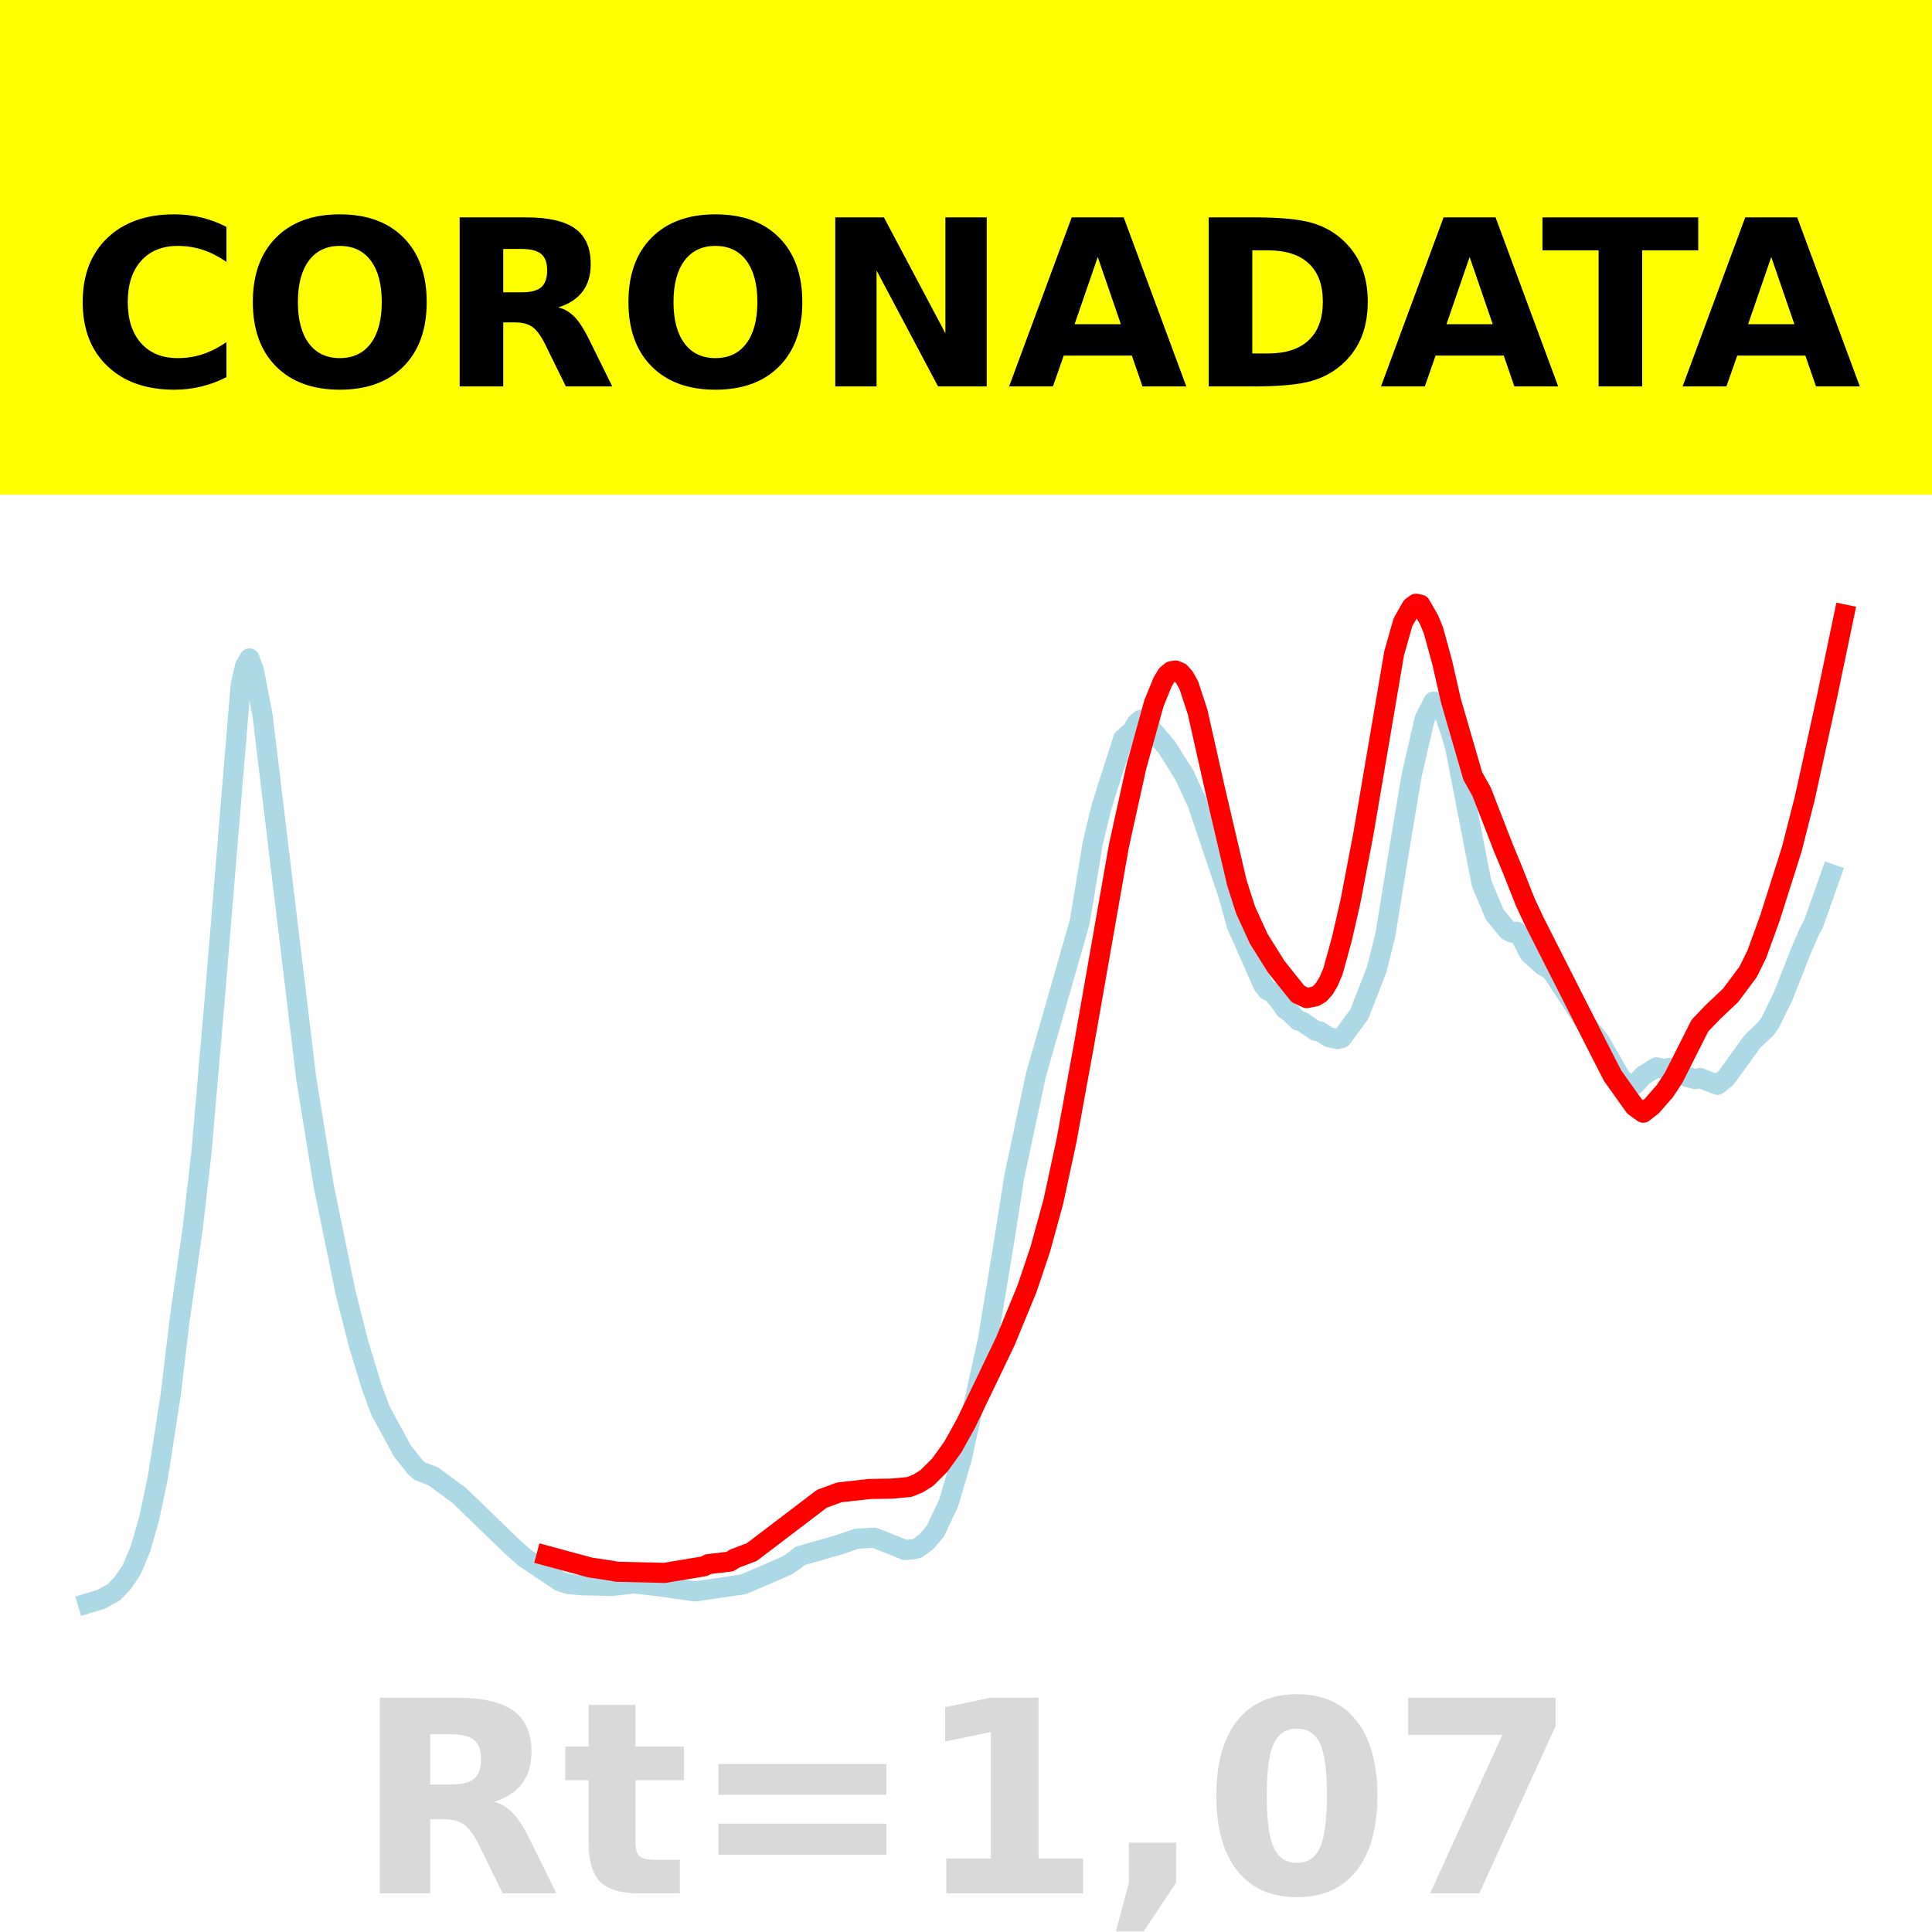
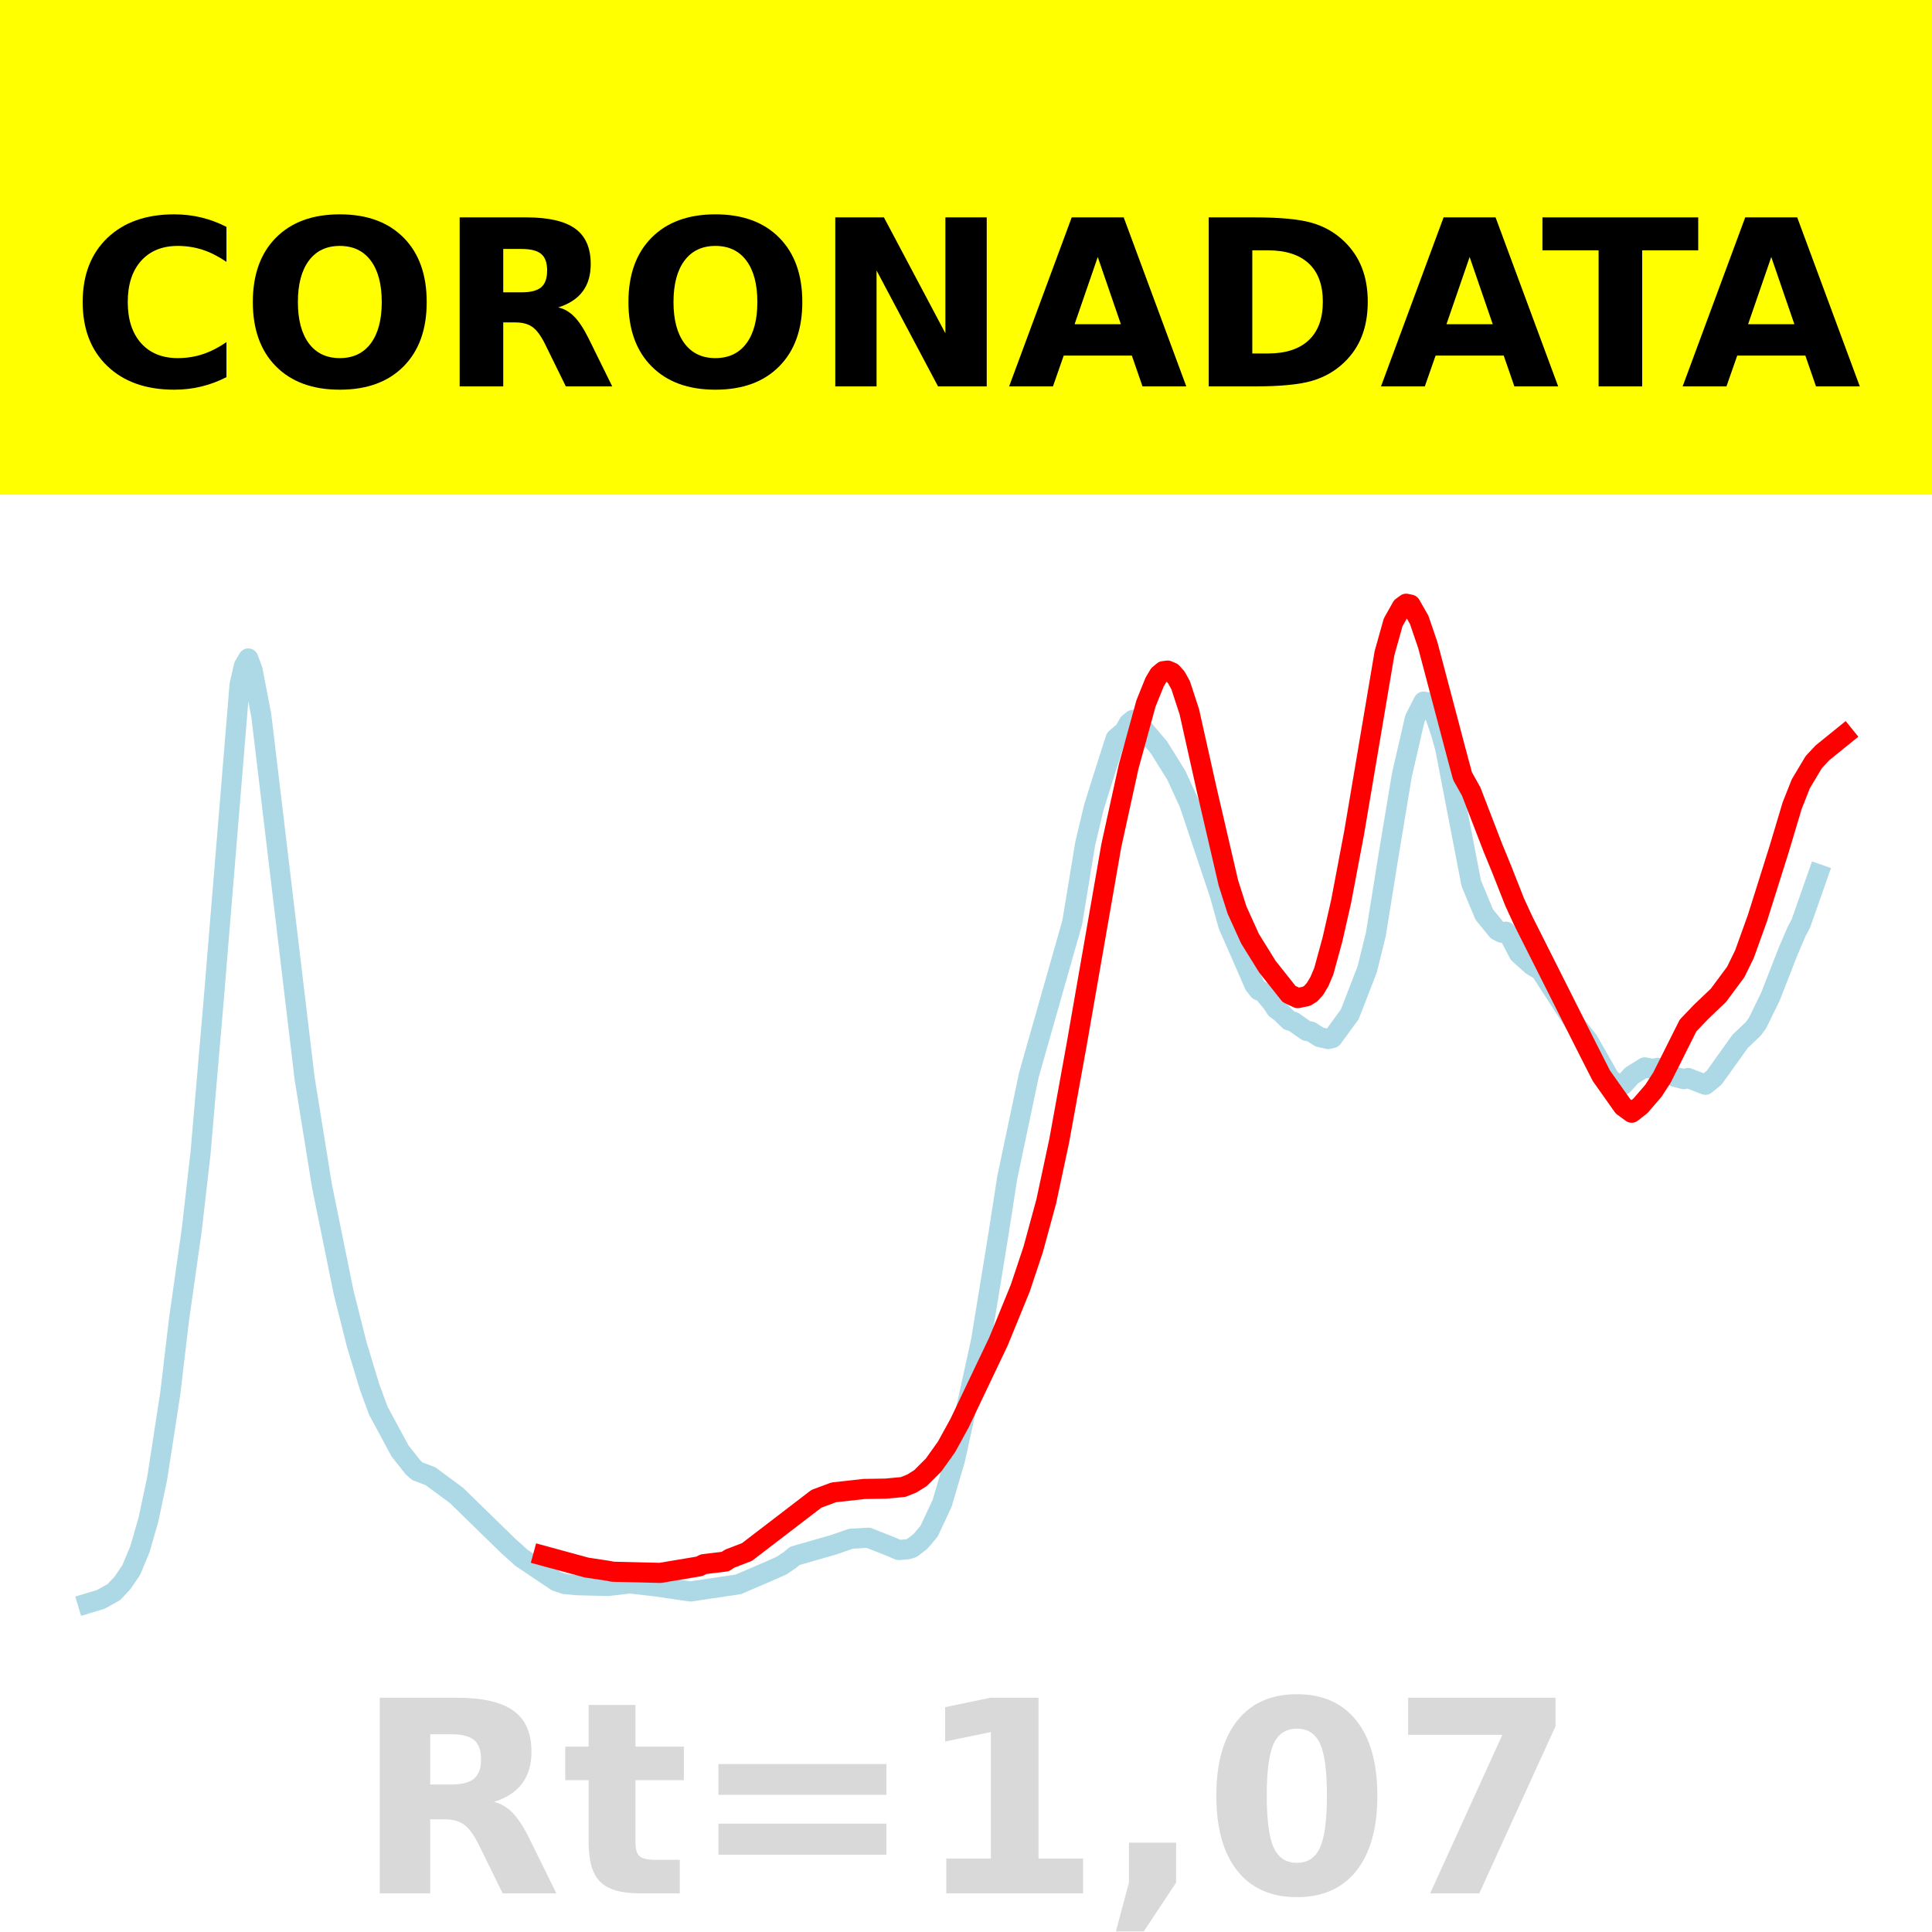
<svg xmlns="http://www.w3.org/2000/svg" xmlns:xlink="http://www.w3.org/1999/xlink" height="144pt" version="1.1" viewBox="0 0 144 144" width="144pt">
  <defs>
    <style type="text/css">*{stroke-linecap:butt;stroke-linejoin:round;}</style>
  </defs>
  <g id="figure_1">
    <g id="patch_1">
      <path d="M 0 144  L 144 144  L 144 0  L 0 0  z " style="fill:#ffffff;" />
    </g>
    <g id="axes_1">
      <g id="patch_2">
        <path d="M 0 144  L 144 144  L 144 0  L 0 0  z " style="fill:#ffffff;" />
      </g>
      <g id="line2d_1">
-         <path clip-path="url(#p83fded97ac)" d="M 6.545 119.501  L 7.522 119.207  L 8.499 118.667  L 9.151 117.979  L 9.802 117.028  L 10.453 115.486  L 11.104 113.238  L 11.756 110.175  L 12.733 103.893  L 13.384 98.423  L 14.361 91.573  L 15.012 85.928  L 15.989 74.632  L 17.943 51.029  L 18.269 49.631  L 18.594 49.079  L 18.92 49.952  L 19.571 53.324  L 22.828 80.394  L 24.13 88.408  L 25.758 96.342  L 26.735 100.198  L 27.712 103.402  L 28.364 105.151  L 29.992 108.148  L 30.969 109.374  L 31.294 109.66  L 32.271 110.025  L 34.225 111.458  L 38.133 115.24  L 39.11 116.111  L 41.715 117.851  L 42.366 118.068  L 43.343 118.153  L 45.623 118.208  L 47.251 118.017  L 49.205 118.241  L 50.507 118.433  L 51.81 118.617  L 55.392 118.088  L 57.672 117.116  L 58.649 116.685  L 59.3 116.247  L 59.626 115.97  L 62.556 115.135  L 63.859 114.685  L 65.161 114.615  L 66.79 115.254  L 67.441 115.53  L 68.092 115.475  L 68.418 115.381  L 69.069 114.89  L 69.72 114.116  L 70.697 112.044  L 71.674 108.747  L 73.628 99.889  L 74.931 91.965  L 75.582 87.788  L 77.21 80.121  L 80.467 68.753  L 81.444 62.861  L 82.095 60.157  L 82.746 58.089  L 83.723 55.049  L 84.374 54.495  L 84.7 53.92  L 85.026 53.655  L 85.351 53.801  L 86.98 55.71  L 88.282 57.785  L 89.259 59.901  L 91.539 66.661  L 92.19 68.981  L 92.841 70.446  L 94.144 73.406  L 94.469 73.818  L 94.795 73.944  L 95.446 74.711  L 95.772 75.202  L 96.098 75.429  L 96.749 76.058  L 97.075 76.155  L 98.052 76.833  L 98.377 76.882  L 99.028 77.296  L 99.68 77.445  L 100.005 77.368  L 101.308 75.597  L 102.611 72.262  L 103.262 69.651  L 104.239 63.627  L 105.216 57.782  L 106.193 53.564  L 106.844 52.297  L 107.17 52.353  L 107.495 52.729  L 108.147 54.616  L 108.472 55.768  L 110.426 65.831  L 111.403 68.161  L 112.38 69.349  L 112.706 69.515  L 113.031 69.442  L 113.357 69.85  L 114.008 71.087  L 114.985 71.956  L 115.636 72.343  L 118.242 76.337  L 119.218 77.58  L 120.847 80.412  L 121.498 80.882  L 121.824 80.864  L 122.475 80.162  L 123.452 79.556  L 124.103 79.681  L 124.429 79.59  L 125.08 79.813  L 125.731 80.264  L 126.383 80.432  L 126.708 80.348  L 128.011 80.853  L 128.662 80.33  L 130.616 77.621  L 131.593 76.697  L 131.919 76.261  L 132.896 74.276  L 134.198 70.961  L 134.849 69.451  L 135.175 68.843  L 136.478 65.16  L 136.478 65.16  " style="fill:none;stroke:#add8e6;stroke-linecap:square;stroke-width:1.5;" />
+         <path clip-path="url(#p08301d452a)" d="M 6.545 119.501  L 7.515 119.207  L 8.485 118.667  L 9.131 117.979  L 9.778 117.028  L 10.424 115.486  L 11.071 113.238  L 11.717 110.175  L 12.687 103.893  L 13.333 98.423  L 14.303 91.573  L 14.949 85.928  L 15.919 74.632  L 17.859 51.029  L 18.182 49.631  L 18.505 49.079  L 18.828 49.952  L 19.475 53.324  L 22.707 80.394  L 24 88.408  L 25.616 96.342  L 26.586 100.198  L 27.556 103.402  L 28.202 105.151  L 29.818 108.148  L 30.788 109.374  L 31.111 109.66  L 32.081 110.025  L 34.02 111.458  L 37.899 115.24  L 38.869 116.111  L 41.455 117.851  L 42.101 118.068  L 43.071 118.153  L 45.333 118.208  L 46.949 118.017  L 48.889 118.241  L 50.182 118.433  L 51.475 118.617  L 55.03 118.088  L 57.293 117.116  L 58.263 116.685  L 58.909 116.247  L 59.232 115.97  L 62.141 115.135  L 63.434 114.685  L 64.727 114.615  L 66.343 115.254  L 66.99 115.53  L 67.636 115.475  L 67.96 115.381  L 68.606 114.89  L 69.253 114.116  L 70.222 112.044  L 71.192 108.747  L 73.131 99.889  L 74.424 91.965  L 75.071 87.788  L 76.687 80.121  L 79.919 68.753  L 80.889 62.861  L 81.535 60.157  L 82.182 58.089  L 83.152 55.049  L 83.798 54.495  L 84.121 53.92  L 84.444 53.655  L 84.768 53.801  L 86.384 55.71  L 87.677 57.785  L 88.646 59.901  L 90.909 66.661  L 91.556 68.981  L 92.202 70.446  L 93.495 73.406  L 93.818 73.818  L 94.141 73.944  L 94.788 74.711  L 95.111 75.202  L 95.434 75.429  L 96.081 76.058  L 96.404 76.155  L 97.374 76.833  L 97.697 76.882  L 98.343 77.296  L 98.99 77.445  L 99.313 77.368  L 100.606 75.597  L 101.899 72.262  L 102.545 69.651  L 103.515 63.627  L 104.485 57.782  L 105.455 53.564  L 106.101 52.297  L 106.424 52.353  L 106.747 52.729  L 107.394 54.616  L 107.717 55.768  L 109.657 65.831  L 110.626 68.161  L 111.596 69.349  L 111.919 69.515  L 112.242 69.442  L 112.566 69.85  L 113.212 71.087  L 114.182 71.956  L 114.828 72.343  L 117.414 76.337  L 118.384 77.58  L 120 80.412  L 120.646 80.882  L 120.97 80.864  L 121.616 80.162  L 122.586 79.556  L 123.232 79.681  L 123.556 79.59  L 124.202 79.813  L 124.848 80.264  L 125.495 80.432  L 125.818 80.348  L 127.111 80.853  L 127.758 80.33  L 129.697 77.621  L 130.667 76.697  L 130.99 76.261  L 131.96 74.276  L 133.253 70.961  L 133.899 69.451  L 134.222 68.843  L 135.515 65.16  L 135.515 65.16  " style="fill:none;stroke:#add8e6;stroke-linecap:square;stroke-width:1.5;" />
      </g>
      <g id="line2d_2">
-         <path clip-path="url(#p83fded97ac)" d="M 40.738 115.954  L 43.995 116.835  L 45.623 117.079  L 45.948 117.147  L 49.531 117.234  L 52.461 116.746  L 52.787 116.584  L 54.415 116.389  L 54.741 116.174  L 56.043 115.676  L 61.254 111.713  L 62.556 111.231  L 64.836 110.979  L 66.464 110.953  L 67.767 110.832  L 68.418 110.574  L 69.069 110.171  L 70.046 109.203  L 71.023 107.847  L 72 106.083  L 74.931 99.976  L 76.559 96.024  L 77.536 93.116  L 78.513 89.552  L 79.49 85.021  L 80.792 77.885  L 83.398 63.046  L 84.7 57.146  L 86.003 52.432  L 86.654 50.832  L 86.98 50.292  L 87.305 50.024  L 87.631 49.982  L 87.957 50.123  L 88.282 50.489  L 88.608 51.074  L 89.259 53.054  L 90.562 58.843  L 92.19 65.804  L 92.841 67.832  L 93.818 69.969  L 95.121 72.05  L 96.749 74.089  L 97.4 74.393  L 98.052 74.257  L 98.377 74.058  L 98.703 73.7  L 99.028 73.156  L 99.354 72.391  L 100.005 70.027  L 100.657 67.188  L 101.634 62.07  L 103.913 48.686  L 104.564 46.385  L 105.216 45.237  L 105.541 45  L 105.867 45.068  L 106.518 46.201  L 106.844 47.001  L 107.495 49.38  L 108.147 52.243  L 109.775 57.848  L 110.426 59.003  L 112.054 63.195  L 112.706 64.766  L 113.682 67.228  L 114.334 68.63  L 119.218 78.271  L 120.195 80.176  L 121.824 82.462  L 122.475 82.933  L 123.126 82.426  L 124.103 81.306  L 124.754 80.306  L 126.708 76.434  L 127.685 75.419  L 128.988 74.188  L 130.29 72.444  L 130.942 71.122  L 131.919 68.429  L 133.547 63.304  L 134.524 59.467  L 136.152 52.046  L 137.455 45.803  L 137.455 45.803  " style="fill:none;stroke:#ff0000;stroke-linecap:square;stroke-width:1.5;" />
+         <path clip-path="url(#p08301d452a)" d="M 40.485 115.954  L 43.717 116.835  L 45.333 117.079  L 45.657 117.147  L 49.212 117.234  L 52.121 116.746  L 52.444 116.584  L 54.061 116.389  L 54.384 116.174  L 55.677 115.676  L 60.848 111.713  L 62.141 111.231  L 64.404 110.979  L 66.02 110.953  L 67.313 110.832  L 67.96 110.574  L 68.606 110.171  L 69.576 109.203  L 70.545 107.847  L 71.515 106.083  L 74.424 99.976  L 76.04 96.024  L 77.01 93.116  L 77.98 89.552  L 78.949 85.021  L 80.242 77.885  L 82.828 63.046  L 84.121 57.146  L 85.414 52.432  L 86.061 50.832  L 86.384 50.292  L 86.707 50.024  L 87.03 49.982  L 87.354 50.123  L 87.677 50.489  L 88 51.074  L 88.646 53.054  L 89.939 58.843  L 91.556 65.804  L 92.202 67.832  L 93.172 69.969  L 94.465 72.05  L 96.081 74.089  L 96.727 74.393  L 97.374 74.257  L 97.697 74.058  L 98.02 73.7  L 98.343 73.156  L 98.667 72.391  L 99.313 70.027  L 99.96 67.188  L 100.929 62.07  L 103.192 48.686  L 103.838 46.385  L 104.485 45.237  L 104.808 45  L 105.131 45.068  L 105.778 46.201  L 106.424 48.097  L 108.687 56.655  L 109.01 57.848  L 109.657 59.003  L 111.273 63.195  L 111.919 64.766  L 112.889 67.228  L 113.535 68.63  L 118.384 78.271  L 119.354 80.176  L 120.97 82.462  L 121.616 82.933  L 122.263 82.426  L 123.232 81.306  L 123.879 80.306  L 125.818 76.434  L 126.788 75.419  L 128.081 74.188  L 129.374 72.443  L 130.02 71.122  L 130.99 68.426  L 132.606 63.292  L 133.576 60.05  L 134.222 58.419  L 135.192 56.797  L 135.838 56.109  L 137.455 54.799  L 137.455 54.799  " style="fill:none;stroke:#ff0000;stroke-linecap:square;stroke-width:1.5;" />
      </g>
      <g id="patch_3">
        <path d="M 0 144  L 0 0  " style="fill:none;stroke:#ffffff;stroke-linecap:square;stroke-linejoin:miter;stroke-width:0.8;" />
      </g>
      <g id="patch_4">
        <path d="M 144 144  L 144 0  " style="fill:none;stroke:#ffffff;stroke-linecap:square;stroke-linejoin:miter;stroke-width:0.8;" />
      </g>
      <g id="patch_5">
        <path d="M 0 144  L 144 144  " style="fill:none;stroke:#ffffff;stroke-linecap:square;stroke-linejoin:miter;stroke-width:0.8;" />
      </g>
      <g id="patch_6">
        <path d="M 0 0  L 144 0  " style="fill:none;stroke:#ffffff;stroke-linecap:square;stroke-linejoin:miter;stroke-width:0.8;" />
      </g>
    </g>
    <g id="text_1">
      <g id="patch_7">
        <path d="M -64.848 36.368  L 208.848 36.368  L 208.848 -7.654  L -64.848 -7.654  z " style="fill:#ffff00;stroke:#ffff00;stroke-linejoin:miter;" />
      </g>
      <g transform="translate(72 9.45018)scale(0.1728 -0.1728)" />
      <g transform="translate(-60.87375 28.8)scale(0.1728 -0.1728)">
        <defs>
          <path id="DejaVuSans-Bold-32" />
          <path d="M 67 4  Q 61.812 1.312 56.203 -0.047  Q 50.594 -1.422 44.484 -1.422  Q 26.266 -1.422 15.625 8.766  Q 4.984 18.953 4.984 36.375  Q 4.984 53.859 15.625 64.031  Q 26.266 74.219 44.484 74.219  Q 50.594 74.219 56.203 72.844  Q 61.812 71.484 67 68.797  L 67 53.719  Q 61.766 57.281 56.688 58.938  Q 51.609 60.594 46 60.594  Q 35.938 60.594 30.172 54.141  Q 24.422 47.703 24.422 36.375  Q 24.422 25.094 30.172 18.641  Q 35.938 12.203 46 12.203  Q 51.609 12.203 56.688 13.859  Q 61.766 15.531 67 19.094  z " id="DejaVuSans-Bold-67" />
          <path d="M 42.484 60.594  Q 33.891 60.594 29.156 54.25  Q 24.422 47.906 24.422 36.375  Q 24.422 24.906 29.156 18.547  Q 33.891 12.203 42.484 12.203  Q 51.125 12.203 55.859 18.547  Q 60.594 24.906 60.594 36.375  Q 60.594 47.906 55.859 54.25  Q 51.125 60.594 42.484 60.594  z M 42.484 74.219  Q 60.062 74.219 70.016 64.156  Q 79.984 54.109 79.984 36.375  Q 79.984 18.703 70.016 8.641  Q 60.062 -1.422 42.484 -1.422  Q 24.953 -1.422 14.969 8.641  Q 4.984 18.703 4.984 36.375  Q 4.984 54.109 14.969 64.156  Q 24.953 74.219 42.484 74.219  z " id="DejaVuSans-Bold-79" />
          <path d="M 35.891 40.578  Q 41.797 40.578 44.359 42.766  Q 46.922 44.969 46.922 50  Q 46.922 54.984 44.359 57.125  Q 41.797 59.281 35.891 59.281  L 27.984 59.281  L 27.984 40.578  z M 27.984 27.594  L 27.984 0  L 9.188 0  L 9.188 72.906  L 37.891 72.906  Q 52.297 72.906 59 68.062  Q 65.719 63.234 65.719 52.781  Q 65.719 45.562 62.219 40.922  Q 58.734 36.281 51.703 34.078  Q 55.562 33.203 58.609 30.094  Q 61.672 27 64.797 20.703  L 75 0  L 54.984 0  L 46.094 18.109  Q 43.406 23.578 40.641 25.578  Q 37.891 27.594 33.297 27.594  z " id="DejaVuSans-Bold-82" />
          <path d="M 9.188 72.906  L 30.172 72.906  L 56.688 22.906  L 56.688 72.906  L 74.516 72.906  L 74.516 0  L 53.516 0  L 27 50  L 27 0  L 9.188 0  z " id="DejaVuSans-Bold-78" />
          <path d="M 53.422 13.281  L 24.031 13.281  L 19.391 0  L 0.484 0  L 27.484 72.906  L 49.906 72.906  L 76.906 0  L 58.016 0  z M 28.719 26.812  L 48.688 26.812  L 38.719 55.812  z " id="DejaVuSans-Bold-65" />
          <path d="M 27.984 58.688  L 27.984 14.203  L 34.719 14.203  Q 46.234 14.203 52.312 19.922  Q 58.406 25.641 58.406 36.531  Q 58.406 47.359 52.344 53.016  Q 46.297 58.688 34.719 58.688  z M 9.188 72.906  L 29 72.906  Q 45.609 72.906 53.734 70.531  Q 61.859 68.172 67.672 62.5  Q 72.797 57.562 75.281 51.109  Q 77.781 44.672 77.781 36.531  Q 77.781 28.266 75.281 21.797  Q 72.797 15.328 67.672 10.406  Q 61.812 4.734 53.609 2.359  Q 45.406 0 29 0  L 9.188 0  z " id="DejaVuSans-Bold-68" />
          <path d="M 0.484 72.906  L 67.672 72.906  L 67.672 58.688  L 43.5 58.688  L 43.5 0  L 24.703 0  L 24.703 58.688  L 0.484 58.688  z " id="DejaVuSans-Bold-84" />
        </defs>
        <use xlink:href="#DejaVuSans-Bold-32" />
        <use x="34.814" xlink:href="#DejaVuSans-Bold-32" />
        <use x="69.629" xlink:href="#DejaVuSans-Bold-32" />
        <use x="104.443" xlink:href="#DejaVuSans-Bold-32" />
        <use x="139.258" xlink:href="#DejaVuSans-Bold-32" />
        <use x="174.072" xlink:href="#DejaVuSans-Bold-32" />
        <use x="208.887" xlink:href="#DejaVuSans-Bold-32" />
        <use x="243.701" xlink:href="#DejaVuSans-Bold-32" />
        <use x="278.516" xlink:href="#DejaVuSans-Bold-32" />
        <use x="313.33" xlink:href="#DejaVuSans-Bold-32" />
        <use x="348.145" xlink:href="#DejaVuSans-Bold-32" />
        <use x="382.959" xlink:href="#DejaVuSans-Bold-67" />
        <use x="456.348" xlink:href="#DejaVuSans-Bold-79" />
        <use x="541.357" xlink:href="#DejaVuSans-Bold-82" />
        <use x="618.359" xlink:href="#DejaVuSans-Bold-79" />
        <use x="703.369" xlink:href="#DejaVuSans-Bold-78" />
        <use x="787.061" xlink:href="#DejaVuSans-Bold-65" />
        <use x="864.453" xlink:href="#DejaVuSans-Bold-68" />
        <use x="947.461" xlink:href="#DejaVuSans-Bold-65" />
        <use x="1017.104" xlink:href="#DejaVuSans-Bold-84" />
        <use x="1077.566" xlink:href="#DejaVuSans-Bold-65" />
        <use x="1154.959" xlink:href="#DejaVuSans-Bold-32" />
        <use x="1189.773" xlink:href="#DejaVuSans-Bold-32" />
        <use x="1224.588" xlink:href="#DejaVuSans-Bold-32" />
        <use x="1259.402" xlink:href="#DejaVuSans-Bold-32" />
        <use x="1294.217" xlink:href="#DejaVuSans-Bold-32" />
        <use x="1329.031" xlink:href="#DejaVuSans-Bold-32" />
        <use x="1363.846" xlink:href="#DejaVuSans-Bold-32" />
        <use x="1398.66" xlink:href="#DejaVuSans-Bold-32" />
        <use x="1433.475" xlink:href="#DejaVuSans-Bold-32" />
        <use x="1468.289" xlink:href="#DejaVuSans-Bold-32" />
        <use x="1503.104" xlink:href="#DejaVuSans-Bold-32" />
      </g>
    </g>
    <g id="text_2">
      <g style="fill:#808080;opacity:0.3;" transform="translate(26.46875 141.12)scale(0.2 -0.2)">
        <defs>
          <path d="M 27.484 70.219  L 27.484 54.688  L 45.516 54.688  L 45.516 42.188  L 27.484 42.188  L 27.484 19  Q 27.484 15.188 29 13.844  Q 30.516 12.5 35.016 12.5  L 44 12.5  L 44 0  L 29 0  Q 18.656 0 14.328 4.312  Q 10.016 8.641 10.016 19  L 10.016 42.188  L 1.312 42.188  L 1.312 54.688  L 10.016 54.688  L 10.016 70.219  z " id="DejaVuSans-Bold-116" />
          <path d="M 10.594 48.188  L 73.188 48.188  L 73.188 36.719  L 10.594 36.719  z M 10.594 25.984  L 73.188 25.984  L 73.188 14.406  L 10.594 14.406  z " id="DejaVuSans-Bold-61" />
          <path d="M 11.719 12.984  L 28.328 12.984  L 28.328 60.109  L 11.281 56.594  L 11.281 69.391  L 28.219 72.906  L 46.094 72.906  L 46.094 12.984  L 62.703 12.984  L 62.703 0  L 11.719 0  z " id="DejaVuSans-Bold-49" />
          <path d="M 10.203 18.891  L 27.781 18.891  L 27.781 4  L 15.719 -14.203  L 5.328 -14.203  L 10.203 4  z " id="DejaVuSans-Bold-44" />
          <path d="M 46 36.531  Q 46 50.203 43.438 55.781  Q 40.875 61.375 34.812 61.375  Q 28.766 61.375 26.172 55.781  Q 23.578 50.203 23.578 36.531  Q 23.578 22.703 26.172 17.031  Q 28.766 11.375 34.812 11.375  Q 40.828 11.375 43.406 17.031  Q 46 22.703 46 36.531  z M 64.797 36.375  Q 64.797 18.266 56.984 8.422  Q 49.172 -1.422 34.812 -1.422  Q 20.406 -1.422 12.594 8.422  Q 4.781 18.266 4.781 36.375  Q 4.781 54.547 12.594 64.375  Q 20.406 74.219 34.812 74.219  Q 49.172 74.219 56.984 64.375  Q 64.797 54.547 64.797 36.375  z " id="DejaVuSans-Bold-48" />
          <path d="M 6.688 72.906  L 61.625 72.906  L 61.625 62.312  L 33.203 0  L 14.891 0  L 41.797 59.078  L 6.688 59.078  z " id="DejaVuSans-Bold-55" />
        </defs>
        <use xlink:href="#DejaVuSans-Bold-82" />
        <use x="77.002" xlink:href="#DejaVuSans-Bold-116" />
        <use x="124.805" xlink:href="#DejaVuSans-Bold-61" />
        <use x="208.594" xlink:href="#DejaVuSans-Bold-49" />
        <use x="278.174" xlink:href="#DejaVuSans-Bold-44" />
        <use x="316.162" xlink:href="#DejaVuSans-Bold-48" />
        <use x="385.742" xlink:href="#DejaVuSans-Bold-55" />
      </g>
    </g>
  </g>
  <defs>
-     <clipPath id="p83fded97ac">
+     <clipPath id="p08301d452a">
      <rect height="144" width="144" x="0" y="0" />
    </clipPath>
  </defs>
</svg>
